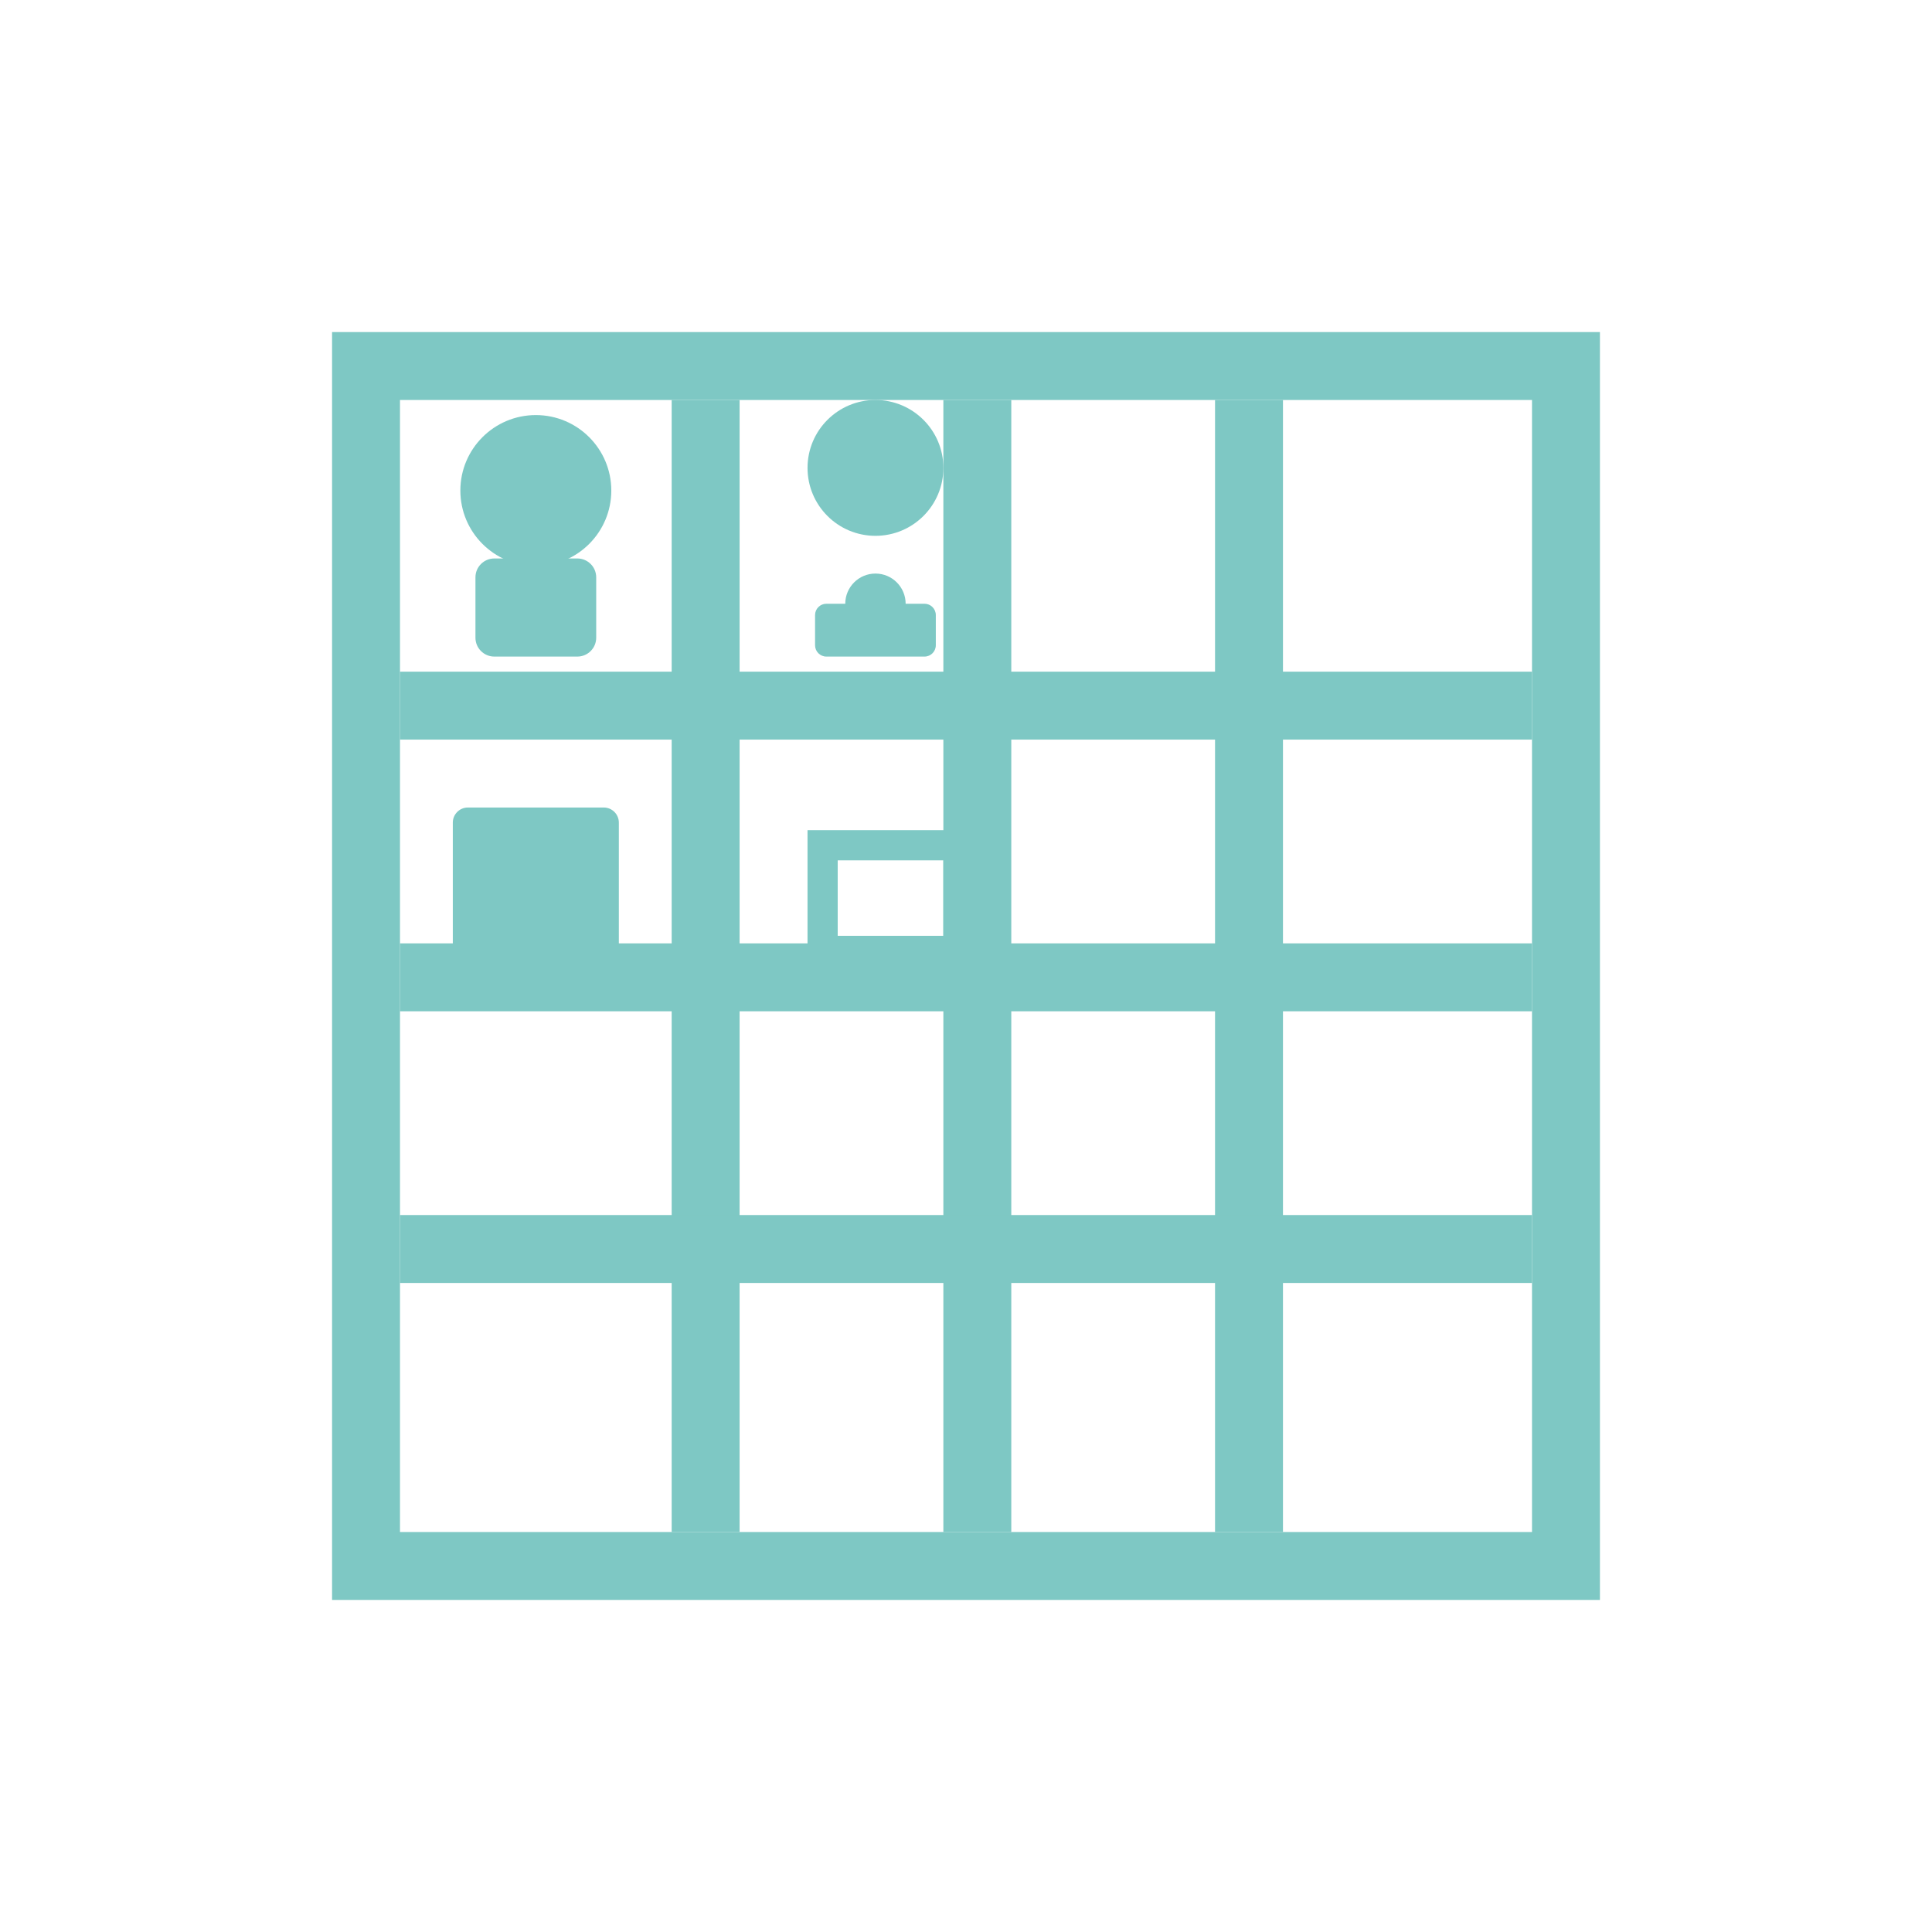
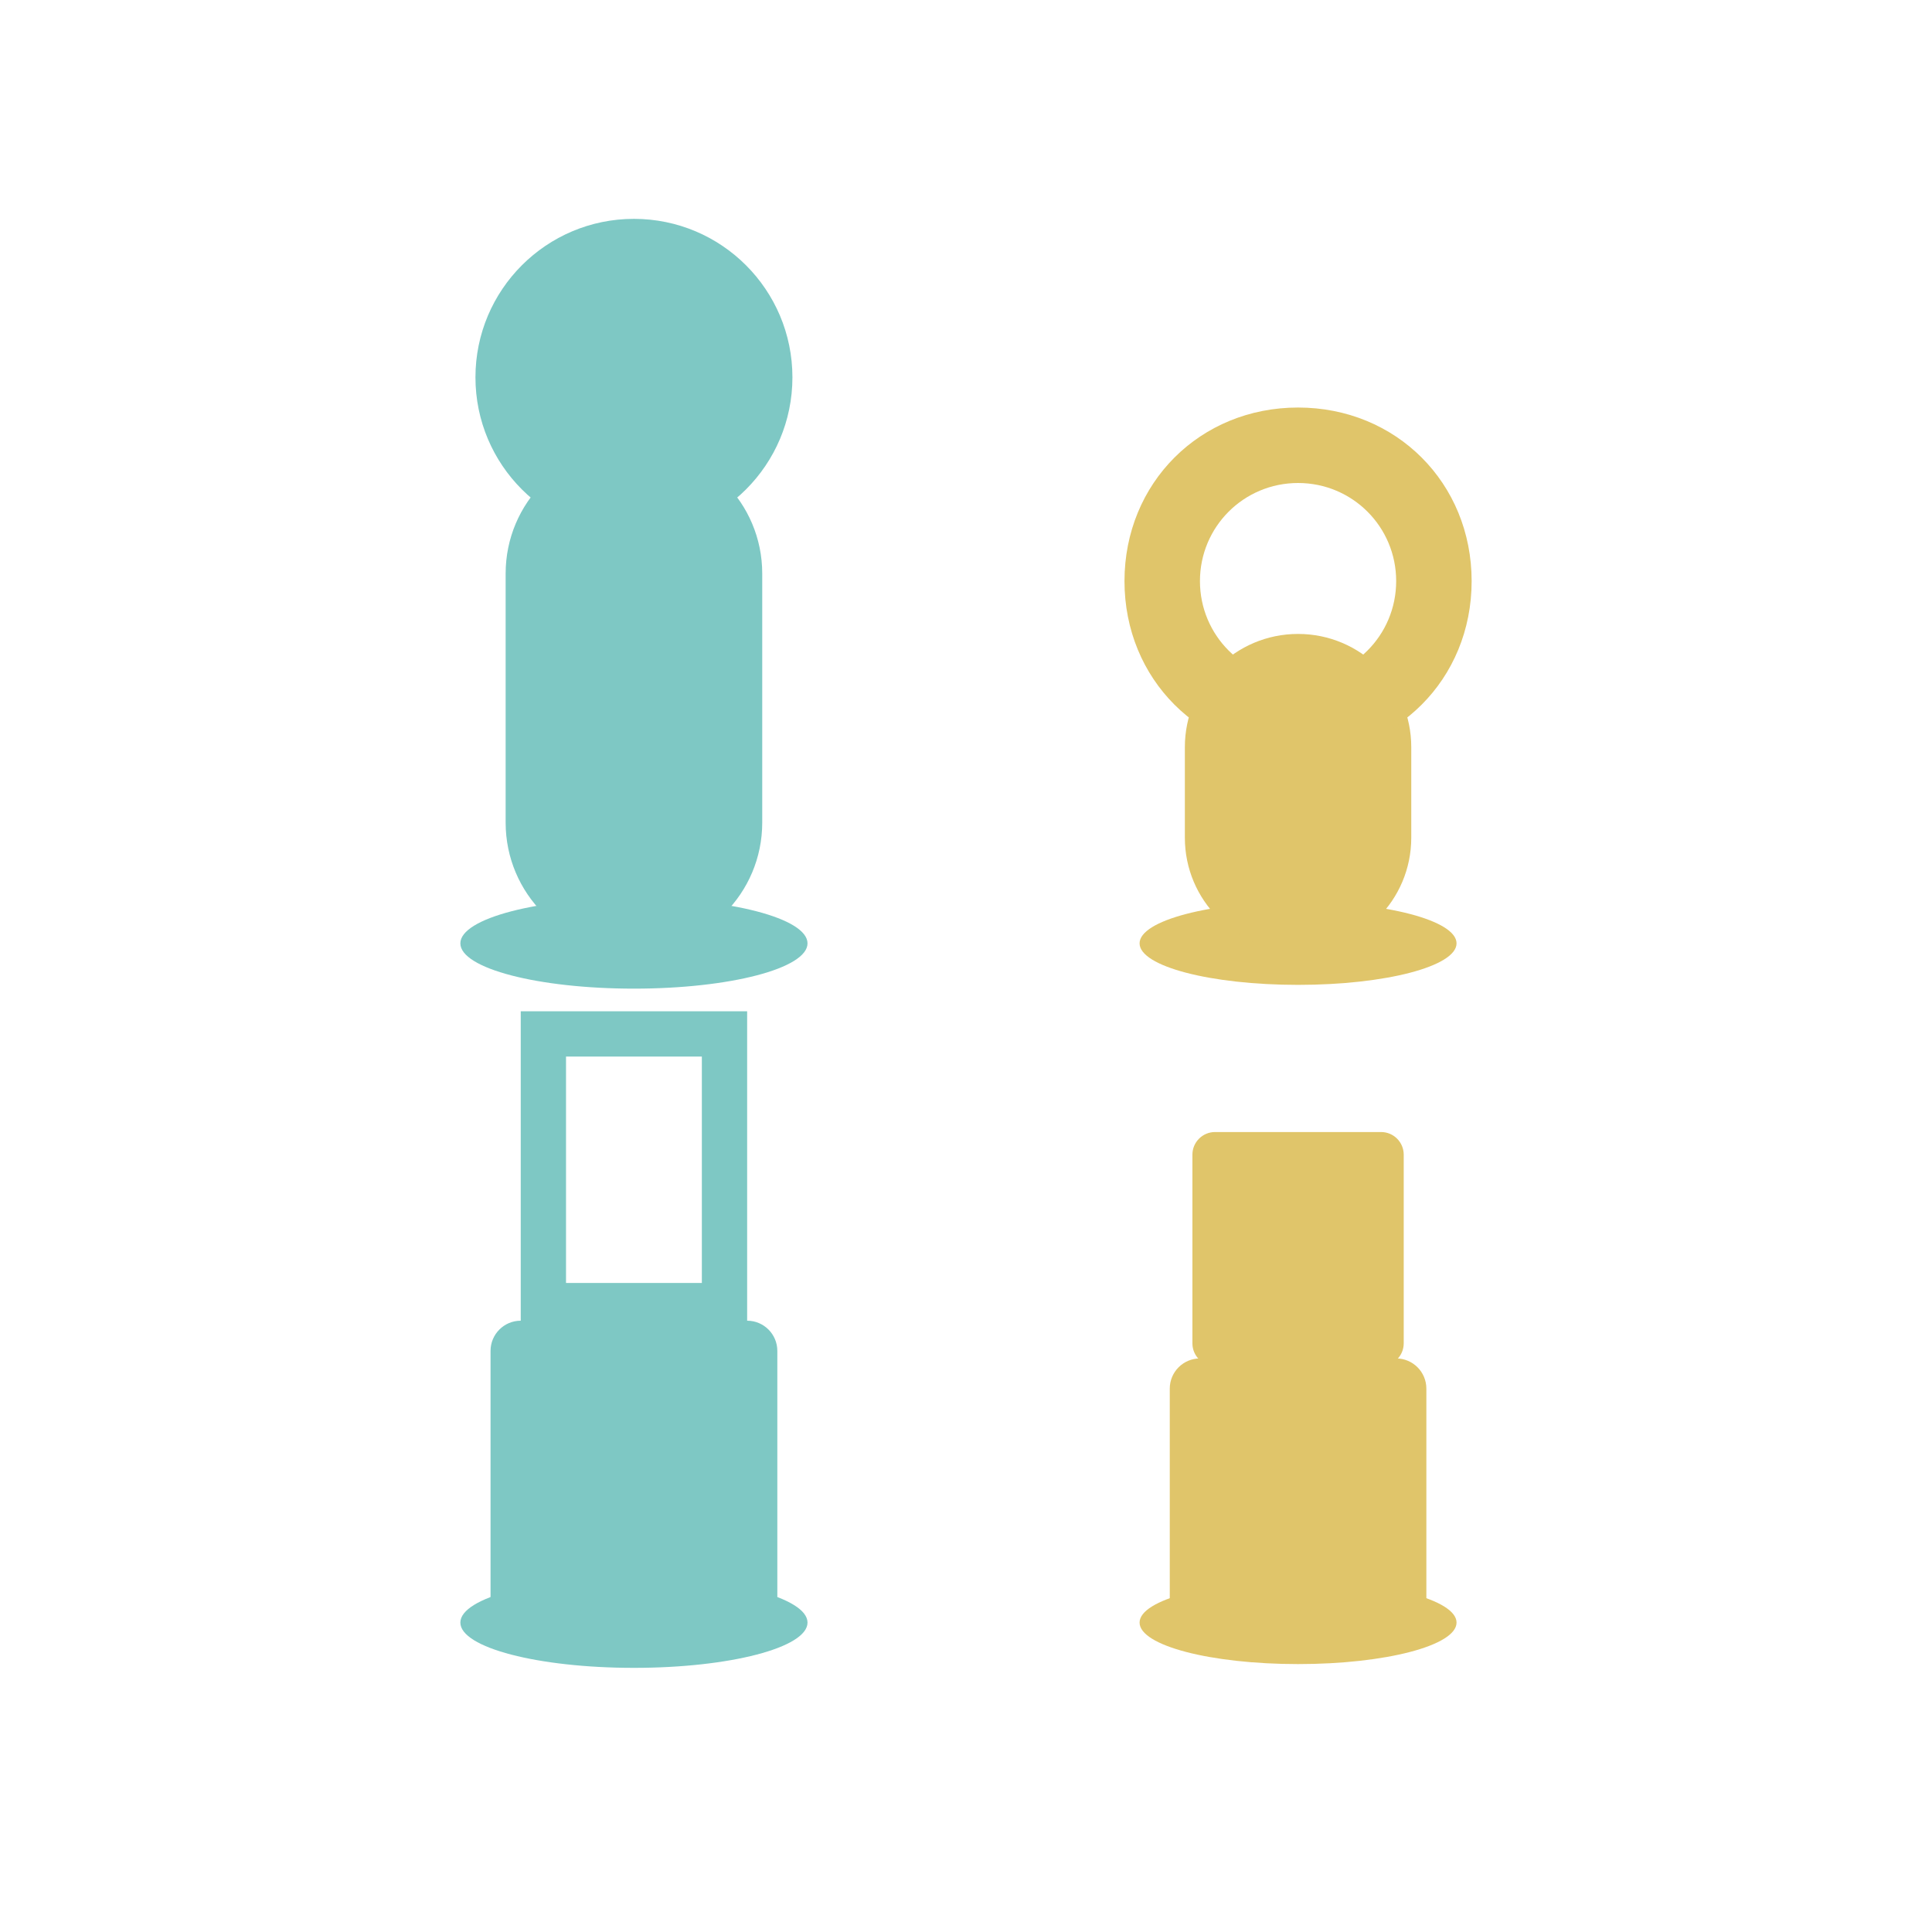
- <svg xmlns="http://www.w3.org/2000/svg" width="512" height="512" viewBox="0 0 512 512">
-   <g fill="#7EC8C4" fill-rule="evenodd">
-     <path d="M88 88H424V424H88ZM106 106V406H406V106Z" />
-     <path d="M178 106H196V406H178ZM250 106H268V406H250ZM322 106H340V406H322Z" />
-     <path d="M106 178H406V196H106ZM106 250H406V268H106ZM106 322H406V340H106Z" />
-     <circle cx="142" cy="130" r="20" />
-     <rect x="126" y="148" width="32" height="26" rx="5" />
-     <path d="M232 142A18 18 0 1 1 232.01 142ZM232 152A8 8 0 1 0 232.01 152Z" />
-     <rect x="216" y="160" width="32" height="14" rx="3" />
-     <rect x="120" y="214" width="44" height="40" rx="4" />
-     <path d="M214 220H258V256H214ZM222 228H250V248H222Z" />
+ <svg xmlns="http://www.w3.org/2000/svg" width="512" height="512" viewBox="0 0 512 512" fill-rule="evenodd">
+   <g fill="#7EC8C4">
+     <ellipse cx="168" cy="250" rx="46" ry="12" />
+     <rect x="134" y="118" width="68" height="134" rx="34" />
+     <circle cx="168" cy="100" r="42" />
+   </g>
+   <g fill="#E0C56A">
+     <ellipse cx="344" cy="250" rx="42" ry="11" />
+     <rect x="314" y="168" width="60" height="84" rx="30" />
+     <path d="M344 108c26 0 46 20 46 46s-20 46-46 46-46-20-46-46 20-46 46-46zm0 20c-14.4 0-26 11.6-26 26s11.6 26 26 26 26-11.6 26-26-11.6-26-26-26z" />
+   </g>
+   <g fill="#7EC8C4">
+     <ellipse cx="168" cy="430" rx="46" ry="12" />
+     <rect x="130" y="350" width="76" height="82" rx="8" />
+     <path d="M138 268h60v84h-60zm12 12h36v60h-36z" />
+   </g>
+   <g fill="#E0C56A">
+     <ellipse cx="344" cy="430" rx="42" ry="11" />
+     <rect x="310" y="360" width="68" height="72" rx="8" />
+     <rect x="316" y="300" width="56" height="62" rx="6" />
  </g>
</svg>
